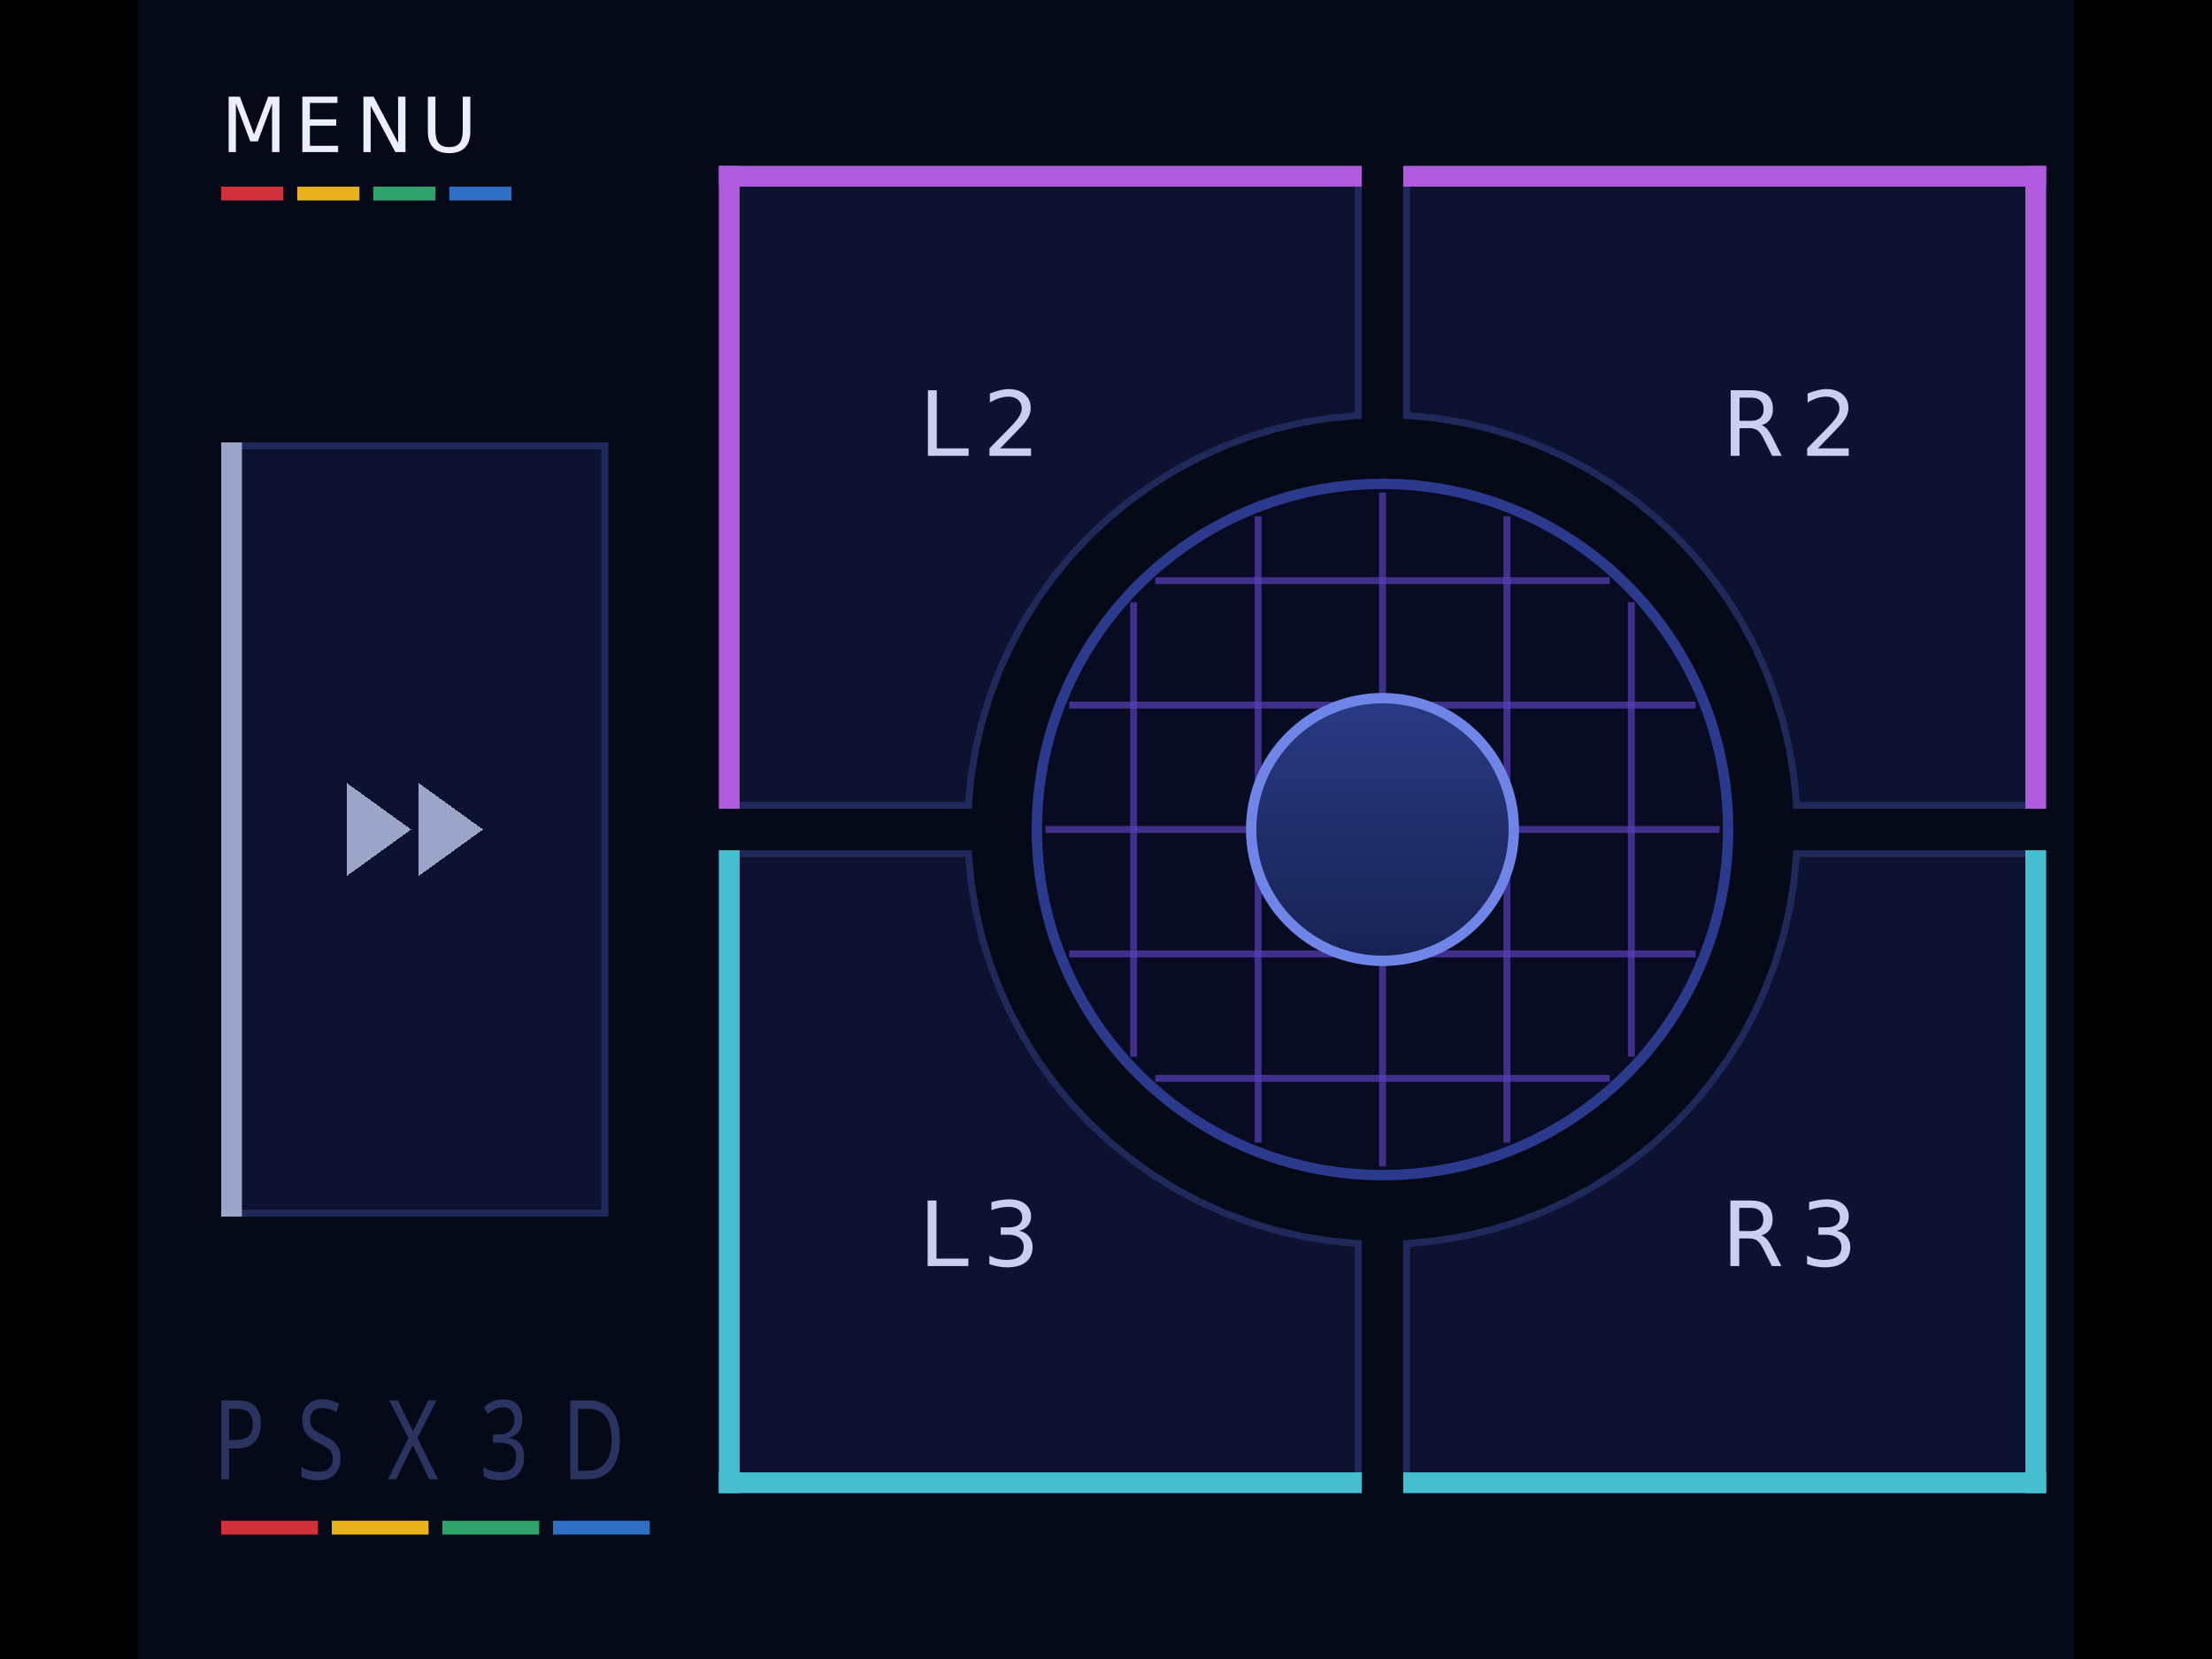
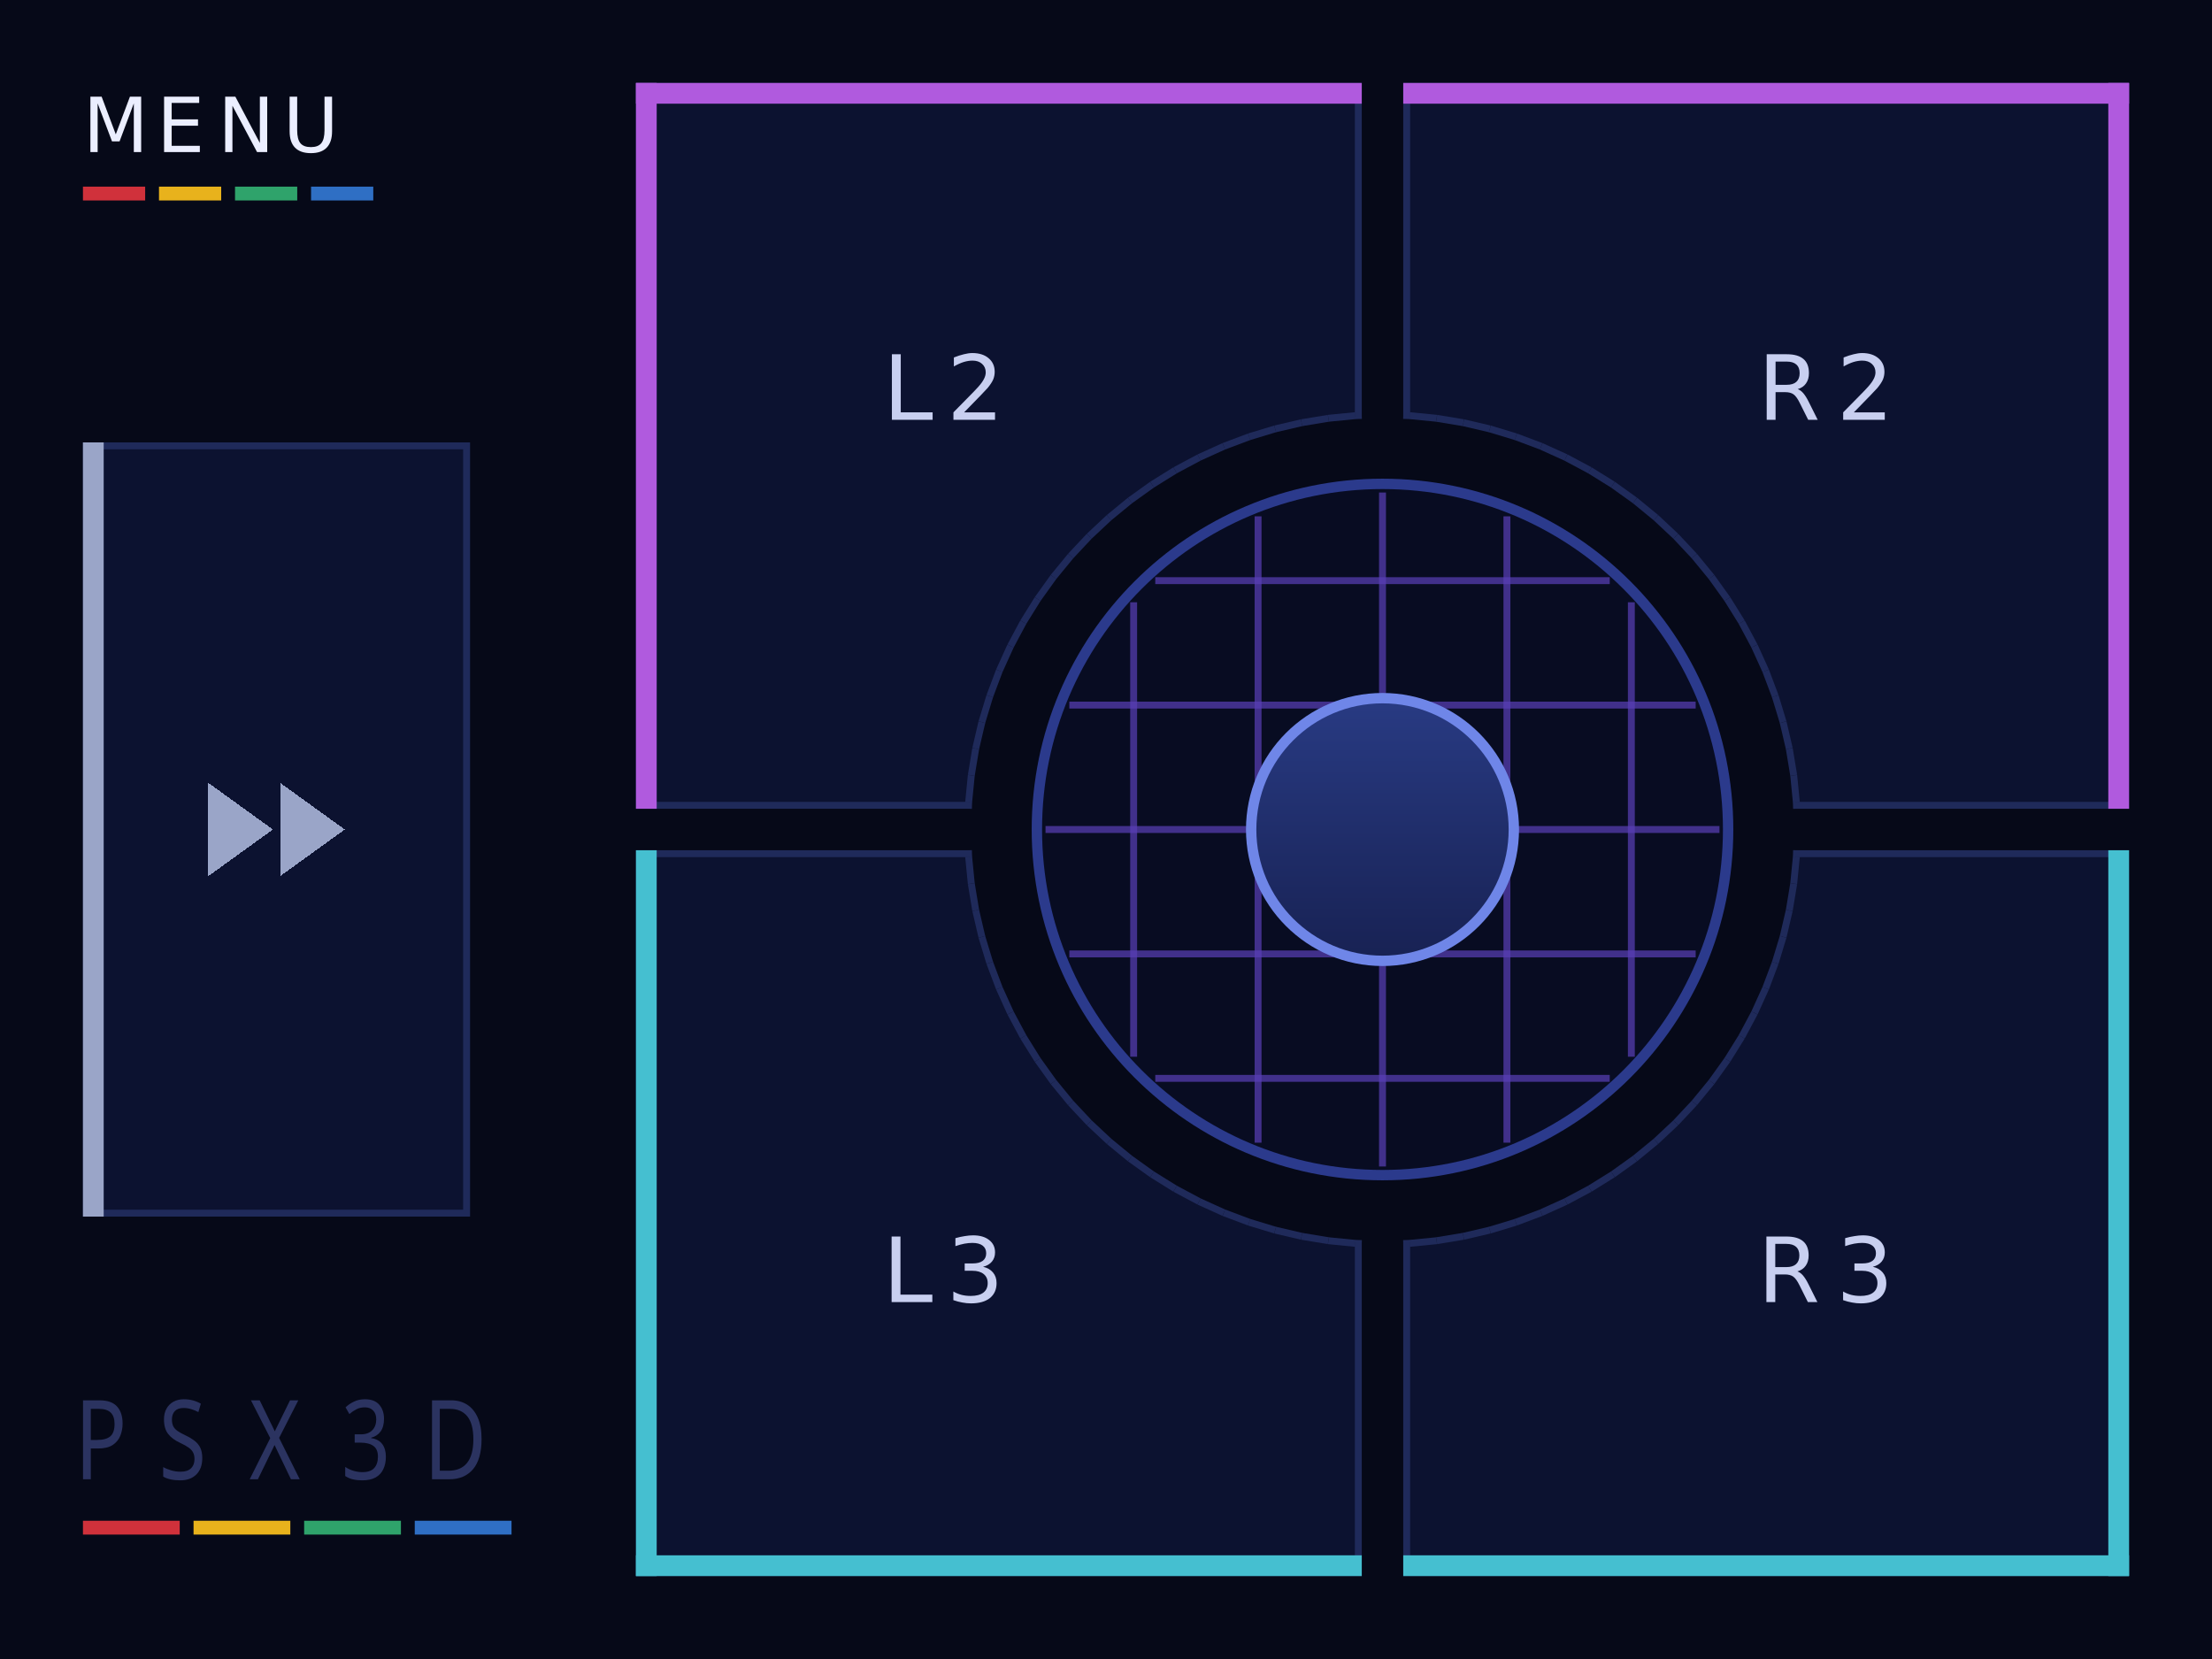
<svg xmlns="http://www.w3.org/2000/svg" width="640" height="480" viewBox="0 0 320 240">
  <rect width="320" height="240" fill="black" />
-   <rect x="20" y="0" width="280" height="240" fill="#060918" />
-   <text x="32" y="22" font-family="DejaVu Sans" font-size="11" transform="translate(32 0) scale(1 1) translate(-32 0)" fill="#ebeeff" text-anchor="start">M</text>
-   <text x="42.661" y="22" font-family="DejaVu Sans" font-size="11" transform="translate(42.6609 0) scale(1 1) translate(-42.6609 0)" fill="#ebeeff" text-anchor="start">E</text>
-   <text x="51.5" y="22" font-family="DejaVu Sans" font-size="11" transform="translate(51.5 0) scale(1 1) translate(-51.5 0)" fill="#ebeeff" text-anchor="start">N</text>
-   <text x="60.946" y="22" font-family="DejaVu Sans" font-size="11" transform="translate(60.9464 0) scale(1 1) translate(-60.9464 0)" fill="#ebeeff" text-anchor="start">U</text>
-   <rect x="32" y="27" width="9" height="2" fill="#d0313b" />
-   <rect x="32" y="220" width="14" height="2" fill="#d0313b" />
-   <rect x="43" y="27" width="9" height="2" fill="#e8b21c" />
-   <rect x="48" y="220" width="14" height="2" fill="#e8b21c" />
-   <rect x="54" y="27" width="9" height="2" fill="#2fa36b" />
-   <rect x="64" y="220" width="14" height="2" fill="#2fa36b" />
-   <rect x="65" y="27" width="9" height="2" fill="#2f6fc4" />
-   <rect x="80" y="220" width="14" height="2" fill="#2f6fc4" />
-   <text x="30.8" y="214" font-family="Michroma" font-size="16" transform="translate(30.7999 0) scale(0.782664 1) translate(-30.7999 0)" fill="#2b3360" text-anchor="start">P</text>
-   <text x="42.977" y="214" font-family="Michroma" font-size="16" transform="translate(42.9769 0) scale(0.782664 1) translate(-42.9769 0)" fill="#2b3360" text-anchor="start">S</text>
-   <text x="56.073" y="214" font-family="Michroma" font-size="16" transform="translate(56.0734 0) scale(0.782664 1) translate(-56.0734 0)" fill="#2b3360" text-anchor="start">X</text>
-   <text x="69.379" y="214" font-family="Michroma" font-size="16" transform="translate(69.3787 0) scale(0.782664 1) translate(-69.3787 0)" fill="#2b3360" text-anchor="start">3</text>
-   <text x="81.288" y="214" font-family="Michroma" font-size="16" transform="translate(81.2882 0) scale(0.782664 1) translate(-81.2882 0)" fill="#2b3360" text-anchor="start">D</text>
-   <rect x="104" y="24" width="93" height="93" fill="#1f2a5a" />
-   <rect x="105" y="25" width="91" height="91" fill="#0c1230" />
-   <rect x="104" y="24" width="93" height="3" fill="#b05ade" />
-   <rect x="104" y="24" width="3" height="93" fill="#b05ade" />
-   <text x="132.956" y="65.943" font-family="DejaVu Sans" font-size="13" transform="translate(132.956 0) scale(1 1) translate(-132.956 0)" fill="#c8cff0" text-anchor="start">L</text>
-   <text x="142.187" y="65.943" font-family="DejaVu Sans" font-size="13" transform="translate(142.187 0) scale(1 1) translate(-142.187 0)" fill="#c8cff0" text-anchor="start">2</text>
-   <rect x="203" y="24" width="93" height="93" fill="#1f2a5a" />
-   <rect x="204" y="25" width="91" height="91" fill="#0c1230" />
-   <rect x="203" y="24" width="93" height="3" fill="#b05ade" />
-   <rect x="293" y="24" width="3" height="93" fill="#b05ade" />
-   <text x="249.089" y="65.943" font-family="DejaVu Sans" font-size="13" transform="translate(249.089 0) scale(1 1) translate(-249.089 0)" fill="#c8cff0" text-anchor="start">R</text>
-   <text x="260.48" y="65.943" font-family="DejaVu Sans" font-size="13" transform="translate(260.48 0) scale(1 1) translate(-260.48 0)" fill="#c8cff0" text-anchor="start">2</text>
-   <rect x="104" y="123" width="93" height="93" fill="#1f2a5a" />
-   <rect x="105" y="124" width="91" height="91" fill="#0c1230" />
-   <rect x="104" y="213" width="93" height="3" fill="#45bfd0" />
-   <rect x="104" y="123" width="3" height="93" fill="#45bfd0" />
-   <text x="132.915" y="183.157" font-family="DejaVu Sans" font-size="13" transform="translate(132.915 0) scale(1 1) translate(-132.915 0)" fill="#c8cff0" text-anchor="start">L</text>
-   <text x="142.146" y="183.157" font-family="DejaVu Sans" font-size="13" transform="translate(142.146 0) scale(1 1) translate(-142.146 0)" fill="#c8cff0" text-anchor="start">3</text>
-   <rect x="203" y="123" width="93" height="93" fill="#1f2a5a" />
-   <rect x="204" y="124" width="91" height="91" fill="#0c1230" />
-   <rect x="203" y="213" width="93" height="3" fill="#45bfd0" />
-   <rect x="293" y="123" width="3" height="93" fill="#45bfd0" />
-   <text x="249.048" y="183.157" font-family="DejaVu Sans" font-size="13" transform="translate(249.048 0) scale(1 1) translate(-249.048 0)" fill="#c8cff0" text-anchor="start">R</text>
-   <text x="260.439" y="183.157" font-family="DejaVu Sans" font-size="13" transform="translate(260.439 0) scale(1 1) translate(-260.439 0)" fill="#c8cff0" text-anchor="start">3</text>
+   <rect x="0" y="0" width="320" height="240" fill="#060918" />
+   <text x="12" y="22" font-family="DejaVu Sans" font-size="11" transform="translate(12 0) scale(1 1) translate(-12 0)" fill="#ebeeff" text-anchor="start">M</text>
+   <text x="22.661" y="22" font-family="DejaVu Sans" font-size="11" transform="translate(22.6609 0) scale(1 1) translate(-22.6609 0)" fill="#ebeeff" text-anchor="start">E</text>
+   <text x="31.5" y="22" font-family="DejaVu Sans" font-size="11" transform="translate(31.5 0) scale(1 1) translate(-31.5 0)" fill="#ebeeff" text-anchor="start">N</text>
+   <text x="40.946" y="22" font-family="DejaVu Sans" font-size="11" transform="translate(40.9464 0) scale(1 1) translate(-40.9464 0)" fill="#ebeeff" text-anchor="start">U</text>
+   <rect x="12" y="27" width="9" height="2" fill="#d0313b" />
+   <rect x="12" y="220" width="14" height="2" fill="#d0313b" />
+   <rect x="23" y="27" width="9" height="2" fill="#e8b21c" />
+   <rect x="28" y="220" width="14" height="2" fill="#e8b21c" />
+   <rect x="34" y="27" width="9" height="2" fill="#2fa36b" />
+   <rect x="44" y="220" width="14" height="2" fill="#2fa36b" />
+   <rect x="45" y="27" width="9" height="2" fill="#2f6fc4" />
+   <rect x="60" y="220" width="14" height="2" fill="#2f6fc4" />
+   <text x="10.8" y="214" font-family="Michroma" font-size="16" transform="translate(10.7999 0) scale(0.782664 1) translate(-10.7999 0)" fill="#2b3360" text-anchor="start">P</text>
+   <text x="22.977" y="214" font-family="Michroma" font-size="16" transform="translate(22.9769 0) scale(0.782664 1) translate(-22.9769 0)" fill="#2b3360" text-anchor="start">S</text>
+   <text x="36.073" y="214" font-family="Michroma" font-size="16" transform="translate(36.0734 0) scale(0.782664 1) translate(-36.0734 0)" fill="#2b3360" text-anchor="start">X</text>
+   <text x="49.379" y="214" font-family="Michroma" font-size="16" transform="translate(49.3787 0) scale(0.782664 1) translate(-49.3787 0)" fill="#2b3360" text-anchor="start">3</text>
+   <text x="61.288" y="214" font-family="Michroma" font-size="16" transform="translate(61.2882 0) scale(0.782664 1) translate(-61.2882 0)" fill="#2b3360" text-anchor="start">D</text>
+   <rect x="92" y="12" width="105" height="105" fill="#1f2a5a" />
+   <rect x="93" y="13" width="103" height="103" fill="#0c1230" />
+   <rect x="92" y="12" width="105" height="3" fill="#b05ade" />
+   <rect x="92" y="12" width="3" height="105" fill="#b05ade" />
+   <text x="127.745" y="60.732" font-family="DejaVu Sans" font-size="13" transform="translate(127.745 0) scale(1 1) translate(-127.745 0)" fill="#c8cff0" text-anchor="start">L</text>
+   <text x="136.976" y="60.732" font-family="DejaVu Sans" font-size="13" transform="translate(136.976 0) scale(1 1) translate(-136.976 0)" fill="#c8cff0" text-anchor="start">2</text>
+   <rect x="203" y="12" width="105" height="105" fill="#1f2a5a" />
+   <rect x="204" y="13" width="103" height="103" fill="#0c1230" />
+   <rect x="203" y="12" width="105" height="3" fill="#b05ade" />
+   <rect x="305" y="12" width="3" height="105" fill="#b05ade" />
+   <text x="254.3" y="60.732" font-family="DejaVu Sans" font-size="13" transform="translate(254.3 0) scale(1 1) translate(-254.3 0)" fill="#c8cff0" text-anchor="start">R</text>
+   <text x="265.691" y="60.732" font-family="DejaVu Sans" font-size="13" transform="translate(265.691 0) scale(1 1) translate(-265.691 0)" fill="#c8cff0" text-anchor="start">2</text>
+   <rect x="92" y="123" width="105" height="105" fill="#1f2a5a" />
+   <rect x="93" y="124" width="103" height="103" fill="#0c1230" />
+   <rect x="92" y="225" width="105" height="3" fill="#45bfd0" />
+   <rect x="92" y="123" width="3" height="105" fill="#45bfd0" />
+   <text x="127.704" y="188.368" font-family="DejaVu Sans" font-size="13" transform="translate(127.704 0) scale(1 1) translate(-127.704 0)" fill="#c8cff0" text-anchor="start">L</text>
+   <text x="136.935" y="188.368" font-family="DejaVu Sans" font-size="13" transform="translate(136.935 0) scale(1 1) translate(-136.935 0)" fill="#c8cff0" text-anchor="start">3</text>
+   <rect x="203" y="123" width="105" height="105" fill="#1f2a5a" />
+   <rect x="204" y="124" width="103" height="103" fill="#0c1230" />
+   <rect x="203" y="225" width="105" height="3" fill="#45bfd0" />
+   <rect x="305" y="123" width="3" height="105" fill="#45bfd0" />
+   <text x="254.259" y="188.368" font-family="DejaVu Sans" font-size="13" transform="translate(254.259 0) scale(1 1) translate(-254.259 0)" fill="#c8cff0" text-anchor="start">R</text>
+   <text x="265.65" y="188.368" font-family="DejaVu Sans" font-size="13" transform="translate(265.65 0) scale(1 1) translate(-265.65 0)" fill="#c8cff0" text-anchor="start">3</text>
  <circle cx="200" cy="120" r="60" fill="#060918" />
  <path opacity="1" d="M 140.098 117 L 140.128 116.076" stroke="#1f2a5a" stroke-width="1" />
  <path opacity="1" d="M 140.128 116.076 L 140.513 112.168" stroke="#1f2a5a" stroke-width="1" />
  <path opacity="1" d="M 140.513 112.168 L 141.153 108.295" stroke="#1f2a5a" stroke-width="1" />
  <path opacity="1" d="M 141.153 108.295 L 142.044 104.471" stroke="#1f2a5a" stroke-width="1" />
  <path opacity="1" d="M 142.044 104.471 L 143.184 100.714" stroke="#1f2a5a" stroke-width="1" />
  <path opacity="1" d="M 143.184 100.714 L 144.567 97.039" stroke="#1f2a5a" stroke-width="1" />
  <path opacity="1" d="M 144.567 97.039 L 146.188 93.463" stroke="#1f2a5a" stroke-width="1" />
  <path opacity="1" d="M 146.188 93.463 L 148.038 90" stroke="#1f2a5a" stroke-width="1" />
  <path opacity="1" d="M 148.038 90 L 150.112 86.666" stroke="#1f2a5a" stroke-width="1" />
  <path opacity="1" d="M 150.112 86.666 L 152.399 83.474" stroke="#1f2a5a" stroke-width="1" />
  <path opacity="1" d="M 152.399 83.474 L 154.89 80.439" stroke="#1f2a5a" stroke-width="1" />
  <path opacity="1" d="M 154.89 80.439 L 157.574 77.574" stroke="#1f2a5a" stroke-width="1" />
  <path opacity="1" d="M 157.574 77.574 L 160.439 74.89" stroke="#1f2a5a" stroke-width="1" />
  <path opacity="1" d="M 160.439 74.89 L 163.474 72.399" stroke="#1f2a5a" stroke-width="1" />
  <path opacity="1" d="M 163.474 72.399 L 166.666 70.112" stroke="#1f2a5a" stroke-width="1" />
  <path opacity="1" d="M 166.666 70.112 L 170 68.038" stroke="#1f2a5a" stroke-width="1" />
  <path opacity="1" d="M 170 68.038 L 173.463 66.188" stroke="#1f2a5a" stroke-width="1" />
  <path opacity="1" d="M 173.463 66.188 L 177.039 64.567" stroke="#1f2a5a" stroke-width="1" />
  <path opacity="1" d="M 177.039 64.567 L 180.714 63.184" stroke="#1f2a5a" stroke-width="1" />
  <path opacity="1" d="M 180.714 63.184 L 184.471 62.044" stroke="#1f2a5a" stroke-width="1" />
  <path opacity="1" d="M 184.471 62.044 L 188.295 61.153" stroke="#1f2a5a" stroke-width="1" />
  <path opacity="1" d="M 188.295 61.153 L 192.168 60.513" stroke="#1f2a5a" stroke-width="1" />
  <path opacity="1" d="M 192.168 60.513 L 196.076 60.129" stroke="#1f2a5a" stroke-width="1" />
  <path opacity="1" d="M 196.076 60.129 L 197 60.098" stroke="#1f2a5a" stroke-width="1" />
  <path opacity="1" d="M 203 60.098 L 203.924 60.129" stroke="#1f2a5a" stroke-width="1" />
  <path opacity="1" d="M 203.924 60.129 L 207.832 60.513" stroke="#1f2a5a" stroke-width="1" />
  <path opacity="1" d="M 207.832 60.513 L 211.705 61.153" stroke="#1f2a5a" stroke-width="1" />
  <path opacity="1" d="M 211.705 61.153 L 215.529 62.044" stroke="#1f2a5a" stroke-width="1" />
  <path opacity="1" d="M 215.529 62.044 L 219.286 63.184" stroke="#1f2a5a" stroke-width="1" />
  <path opacity="1" d="M 219.286 63.184 L 222.961 64.567" stroke="#1f2a5a" stroke-width="1" />
  <path opacity="1" d="M 222.961 64.567 L 226.537 66.188" stroke="#1f2a5a" stroke-width="1" />
  <path opacity="1" d="M 226.537 66.188 L 230 68.038" stroke="#1f2a5a" stroke-width="1" />
  <path opacity="1" d="M 230 68.038 L 233.334 70.112" stroke="#1f2a5a" stroke-width="1" />
  <path opacity="1" d="M 233.334 70.112 L 236.526 72.399" stroke="#1f2a5a" stroke-width="1" />
  <path opacity="1" d="M 236.526 72.399 L 239.561 74.89" stroke="#1f2a5a" stroke-width="1" />
  <path opacity="1" d="M 239.561 74.89 L 242.426 77.574" stroke="#1f2a5a" stroke-width="1" />
  <path opacity="1" d="M 242.426 77.574 L 245.11 80.439" stroke="#1f2a5a" stroke-width="1" />
  <path opacity="1" d="M 245.11 80.439 L 247.601 83.474" stroke="#1f2a5a" stroke-width="1" />
  <path opacity="1" d="M 247.601 83.474 L 249.888 86.666" stroke="#1f2a5a" stroke-width="1" />
  <path opacity="1" d="M 249.888 86.666 L 251.962 90" stroke="#1f2a5a" stroke-width="1" />
  <path opacity="1" d="M 251.962 90 L 253.812 93.463" stroke="#1f2a5a" stroke-width="1" />
  <path opacity="1" d="M 253.812 93.463 L 255.433 97.039" stroke="#1f2a5a" stroke-width="1" />
  <path opacity="1" d="M 255.433 97.039 L 256.816 100.714" stroke="#1f2a5a" stroke-width="1" />
  <path opacity="1" d="M 256.816 100.714 L 257.956 104.471" stroke="#1f2a5a" stroke-width="1" />
  <path opacity="1" d="M 257.956 104.471 L 258.847 108.295" stroke="#1f2a5a" stroke-width="1" />
  <path opacity="1" d="M 258.847 108.295 L 259.487 112.168" stroke="#1f2a5a" stroke-width="1" />
  <path opacity="1" d="M 259.487 112.168 L 259.872 116.076" stroke="#1f2a5a" stroke-width="1" />
  <path opacity="1" d="M 259.872 116.076 L 259.902 117" stroke="#1f2a5a" stroke-width="1" />
  <path opacity="1" d="M 197 179.902 L 196.076 179.872" stroke="#1f2a5a" stroke-width="1" />
  <path opacity="1" d="M 196.076 179.872 L 192.168 179.487" stroke="#1f2a5a" stroke-width="1" />
  <path opacity="1" d="M 192.168 179.487 L 188.295 178.847" stroke="#1f2a5a" stroke-width="1" />
  <path opacity="1" d="M 188.295 178.847 L 184.471 177.956" stroke="#1f2a5a" stroke-width="1" />
  <path opacity="1" d="M 184.471 177.956 L 180.714 176.816" stroke="#1f2a5a" stroke-width="1" />
  <path opacity="1" d="M 180.714 176.816 L 177.039 175.433" stroke="#1f2a5a" stroke-width="1" />
  <path opacity="1" d="M 177.039 175.433 L 173.463 173.812" stroke="#1f2a5a" stroke-width="1" />
  <path opacity="1" d="M 173.463 173.812 L 170 171.962" stroke="#1f2a5a" stroke-width="1" />
  <path opacity="1" d="M 170 171.962 L 166.666 169.888" stroke="#1f2a5a" stroke-width="1" />
  <path opacity="1" d="M 166.666 169.888 L 163.474 167.601" stroke="#1f2a5a" stroke-width="1" />
  <path opacity="1" d="M 163.474 167.601 L 160.439 165.11" stroke="#1f2a5a" stroke-width="1" />
  <path opacity="1" d="M 160.439 165.11 L 157.574 162.426" stroke="#1f2a5a" stroke-width="1" />
  <path opacity="1" d="M 157.574 162.426 L 154.89 159.561" stroke="#1f2a5a" stroke-width="1" />
  <path opacity="1" d="M 154.89 159.561 L 152.399 156.526" stroke="#1f2a5a" stroke-width="1" />
  <path opacity="1" d="M 152.399 156.526 L 150.112 153.334" stroke="#1f2a5a" stroke-width="1" />
  <path opacity="1" d="M 150.112 153.334 L 148.038 150" stroke="#1f2a5a" stroke-width="1" />
  <path opacity="1" d="M 148.038 150 L 146.188 146.537" stroke="#1f2a5a" stroke-width="1" />
  <path opacity="1" d="M 146.188 146.537 L 144.567 142.961" stroke="#1f2a5a" stroke-width="1" />
  <path opacity="1" d="M 144.567 142.961 L 143.184 139.286" stroke="#1f2a5a" stroke-width="1" />
  <path opacity="1" d="M 143.184 139.286 L 142.044 135.529" stroke="#1f2a5a" stroke-width="1" />
  <path opacity="1" d="M 142.044 135.529 L 141.153 131.705" stroke="#1f2a5a" stroke-width="1" />
  <path opacity="1" d="M 141.153 131.705 L 140.513 127.832" stroke="#1f2a5a" stroke-width="1" />
  <path opacity="1" d="M 140.513 127.832 L 140.128 123.924" stroke="#1f2a5a" stroke-width="1" />
  <path opacity="1" d="M 140.128 123.924 L 140.098 123" stroke="#1f2a5a" stroke-width="1" />
  <path opacity="1" d="M 259.902 123 L 259.872 123.924" stroke="#1f2a5a" stroke-width="1" />
  <path opacity="1" d="M 259.872 123.924 L 259.487 127.832" stroke="#1f2a5a" stroke-width="1" />
  <path opacity="1" d="M 259.487 127.832 L 258.847 131.705" stroke="#1f2a5a" stroke-width="1" />
  <path opacity="1" d="M 258.847 131.705 L 257.956 135.529" stroke="#1f2a5a" stroke-width="1" />
  <path opacity="1" d="M 257.956 135.529 L 256.816 139.286" stroke="#1f2a5a" stroke-width="1" />
  <path opacity="1" d="M 256.816 139.286 L 255.433 142.961" stroke="#1f2a5a" stroke-width="1" />
  <path opacity="1" d="M 255.433 142.961 L 253.812 146.537" stroke="#1f2a5a" stroke-width="1" />
  <path opacity="1" d="M 253.812 146.537 L 251.962 150" stroke="#1f2a5a" stroke-width="1" />
  <path opacity="1" d="M 251.962 150 L 249.888 153.334" stroke="#1f2a5a" stroke-width="1" />
  <path opacity="1" d="M 249.888 153.334 L 247.601 156.526" stroke="#1f2a5a" stroke-width="1" />
  <path opacity="1" d="M 247.601 156.526 L 245.11 159.561" stroke="#1f2a5a" stroke-width="1" />
  <path opacity="1" d="M 245.11 159.561 L 242.426 162.426" stroke="#1f2a5a" stroke-width="1" />
  <path opacity="1" d="M 242.426 162.426 L 239.561 165.11" stroke="#1f2a5a" stroke-width="1" />
  <path opacity="1" d="M 239.561 165.11 L 236.526 167.601" stroke="#1f2a5a" stroke-width="1" />
  <path opacity="1" d="M 236.526 167.601 L 233.334 169.888" stroke="#1f2a5a" stroke-width="1" />
  <path opacity="1" d="M 233.334 169.888 L 230 171.962" stroke="#1f2a5a" stroke-width="1" />
  <path opacity="1" d="M 230 171.962 L 226.537 173.812" stroke="#1f2a5a" stroke-width="1" />
  <path opacity="1" d="M 226.537 173.812 L 222.961 175.433" stroke="#1f2a5a" stroke-width="1" />
  <path opacity="1" d="M 222.961 175.433 L 219.286 176.816" stroke="#1f2a5a" stroke-width="1" />
  <path opacity="1" d="M 219.286 176.816 L 215.529 177.956" stroke="#1f2a5a" stroke-width="1" />
  <path opacity="1" d="M 215.529 177.956 L 211.705 178.847" stroke="#1f2a5a" stroke-width="1" />
  <path opacity="1" d="M 211.705 178.847 L 207.832 179.487" stroke="#1f2a5a" stroke-width="1" />
  <path opacity="1" d="M 207.832 179.487 L 203.924 179.872" stroke="#1f2a5a" stroke-width="1" />
  <path opacity="1" d="M 203.924 179.872 L 203 179.902" stroke="#1f2a5a" stroke-width="1" />
  <circle cx="200" cy="120" r="50.75" fill="#2b3a8c" />
  <circle cx="200" cy="120" r="49.25" fill="#080c22" />
  <path opacity="0.702" d="M 164 87.128 L 164 152.872" stroke="#5a3fb8" stroke-width="1" />
  <path opacity="0.702" d="M 167.128 84 L 232.872 84" stroke="#5a3fb8" stroke-width="1" />
  <path opacity="0.702" d="M 182 74.695 L 182 165.305" stroke="#5a3fb8" stroke-width="1" />
  <path opacity="0.702" d="M 154.695 102 L 245.305 102" stroke="#5a3fb8" stroke-width="1" />
  <path opacity="0.702" d="M 200 71.25 L 200 168.75" stroke="#5a3fb8" stroke-width="1" />
  <path opacity="0.702" d="M 151.25 120 L 248.75 120" stroke="#5a3fb8" stroke-width="1" />
  <path opacity="0.702" d="M 218 74.695 L 218 165.305" stroke="#5a3fb8" stroke-width="1" />
  <path opacity="0.702" d="M 154.695 138 L 245.305 138" stroke="#5a3fb8" stroke-width="1" />
  <path opacity="0.702" d="M 236 87.128 L 236 152.872" stroke="#5a3fb8" stroke-width="1" />
  <path opacity="0.702" d="M 167.128 156 L 232.872 156" stroke="#5a3fb8" stroke-width="1" />
  <circle cx="200" cy="120" r="19.75" fill="#6f86e8" />
  <defs>
    <linearGradient id="g6" gradientUnits="userSpaceOnUse" x1="181.75" y1="101.75" x2="181.75" y2="138.25">
      <stop stop-color="#283a82" />
      <stop offset="1" stop-color="#182254" />
    </linearGradient>
  </defs>
  <ellipse cx="200" cy="120" rx="18.25" ry="18.25" fill="url(#g6)" />
-   <rect x="32" y="64" width="56" height="112" fill="#1f2a5a" />
-   <rect x="33" y="65" width="54" height="110" fill="#0c1230" />
-   <rect x="32" y="64" width="3" height="112" fill="#9aa5c8" />
+   <rect x="12" y="64" width="56" height="112" fill="#1f2a5a" />
+   <rect x="13" y="65" width="54" height="110" fill="#0c1230" />
+   <rect x="12" y="64" width="3" height="112" fill="#9aa5c8" />
  <defs>
    <linearGradient id="g7" gradientUnits="userSpaceOnUse" x1="0" y1="113.24" x2="0" y2="126.76">
      <stop stop-color="#9aa5c8" />
      <stop offset="1" stop-color="#9aa5c8" />
    </linearGradient>
  </defs>
-   <path d="M 59.48 120 L 50.12 113.24 L 50.12 126.76 Z" shape-rendering="crispEdges" fill="url(#g7)" />
+   <path d="M 39.48 120 L 30.12 113.24 L 30.12 126.76 Z" shape-rendering="crispEdges" fill="url(#g7)" />
  <defs>
    <linearGradient id="g8" gradientUnits="userSpaceOnUse" x1="0" y1="113.24" x2="0" y2="126.76">
      <stop stop-color="#9aa5c8" />
      <stop offset="1" stop-color="#9aa5c8" />
    </linearGradient>
  </defs>
-   <path d="M 69.88 120 L 60.52 113.24 L 60.52 126.76 Z" shape-rendering="crispEdges" fill="url(#g8)" />
+   <path d="M 49.88 120 L 40.52 113.24 L 40.52 126.76 Z" shape-rendering="crispEdges" fill="url(#g8)" />
</svg>
